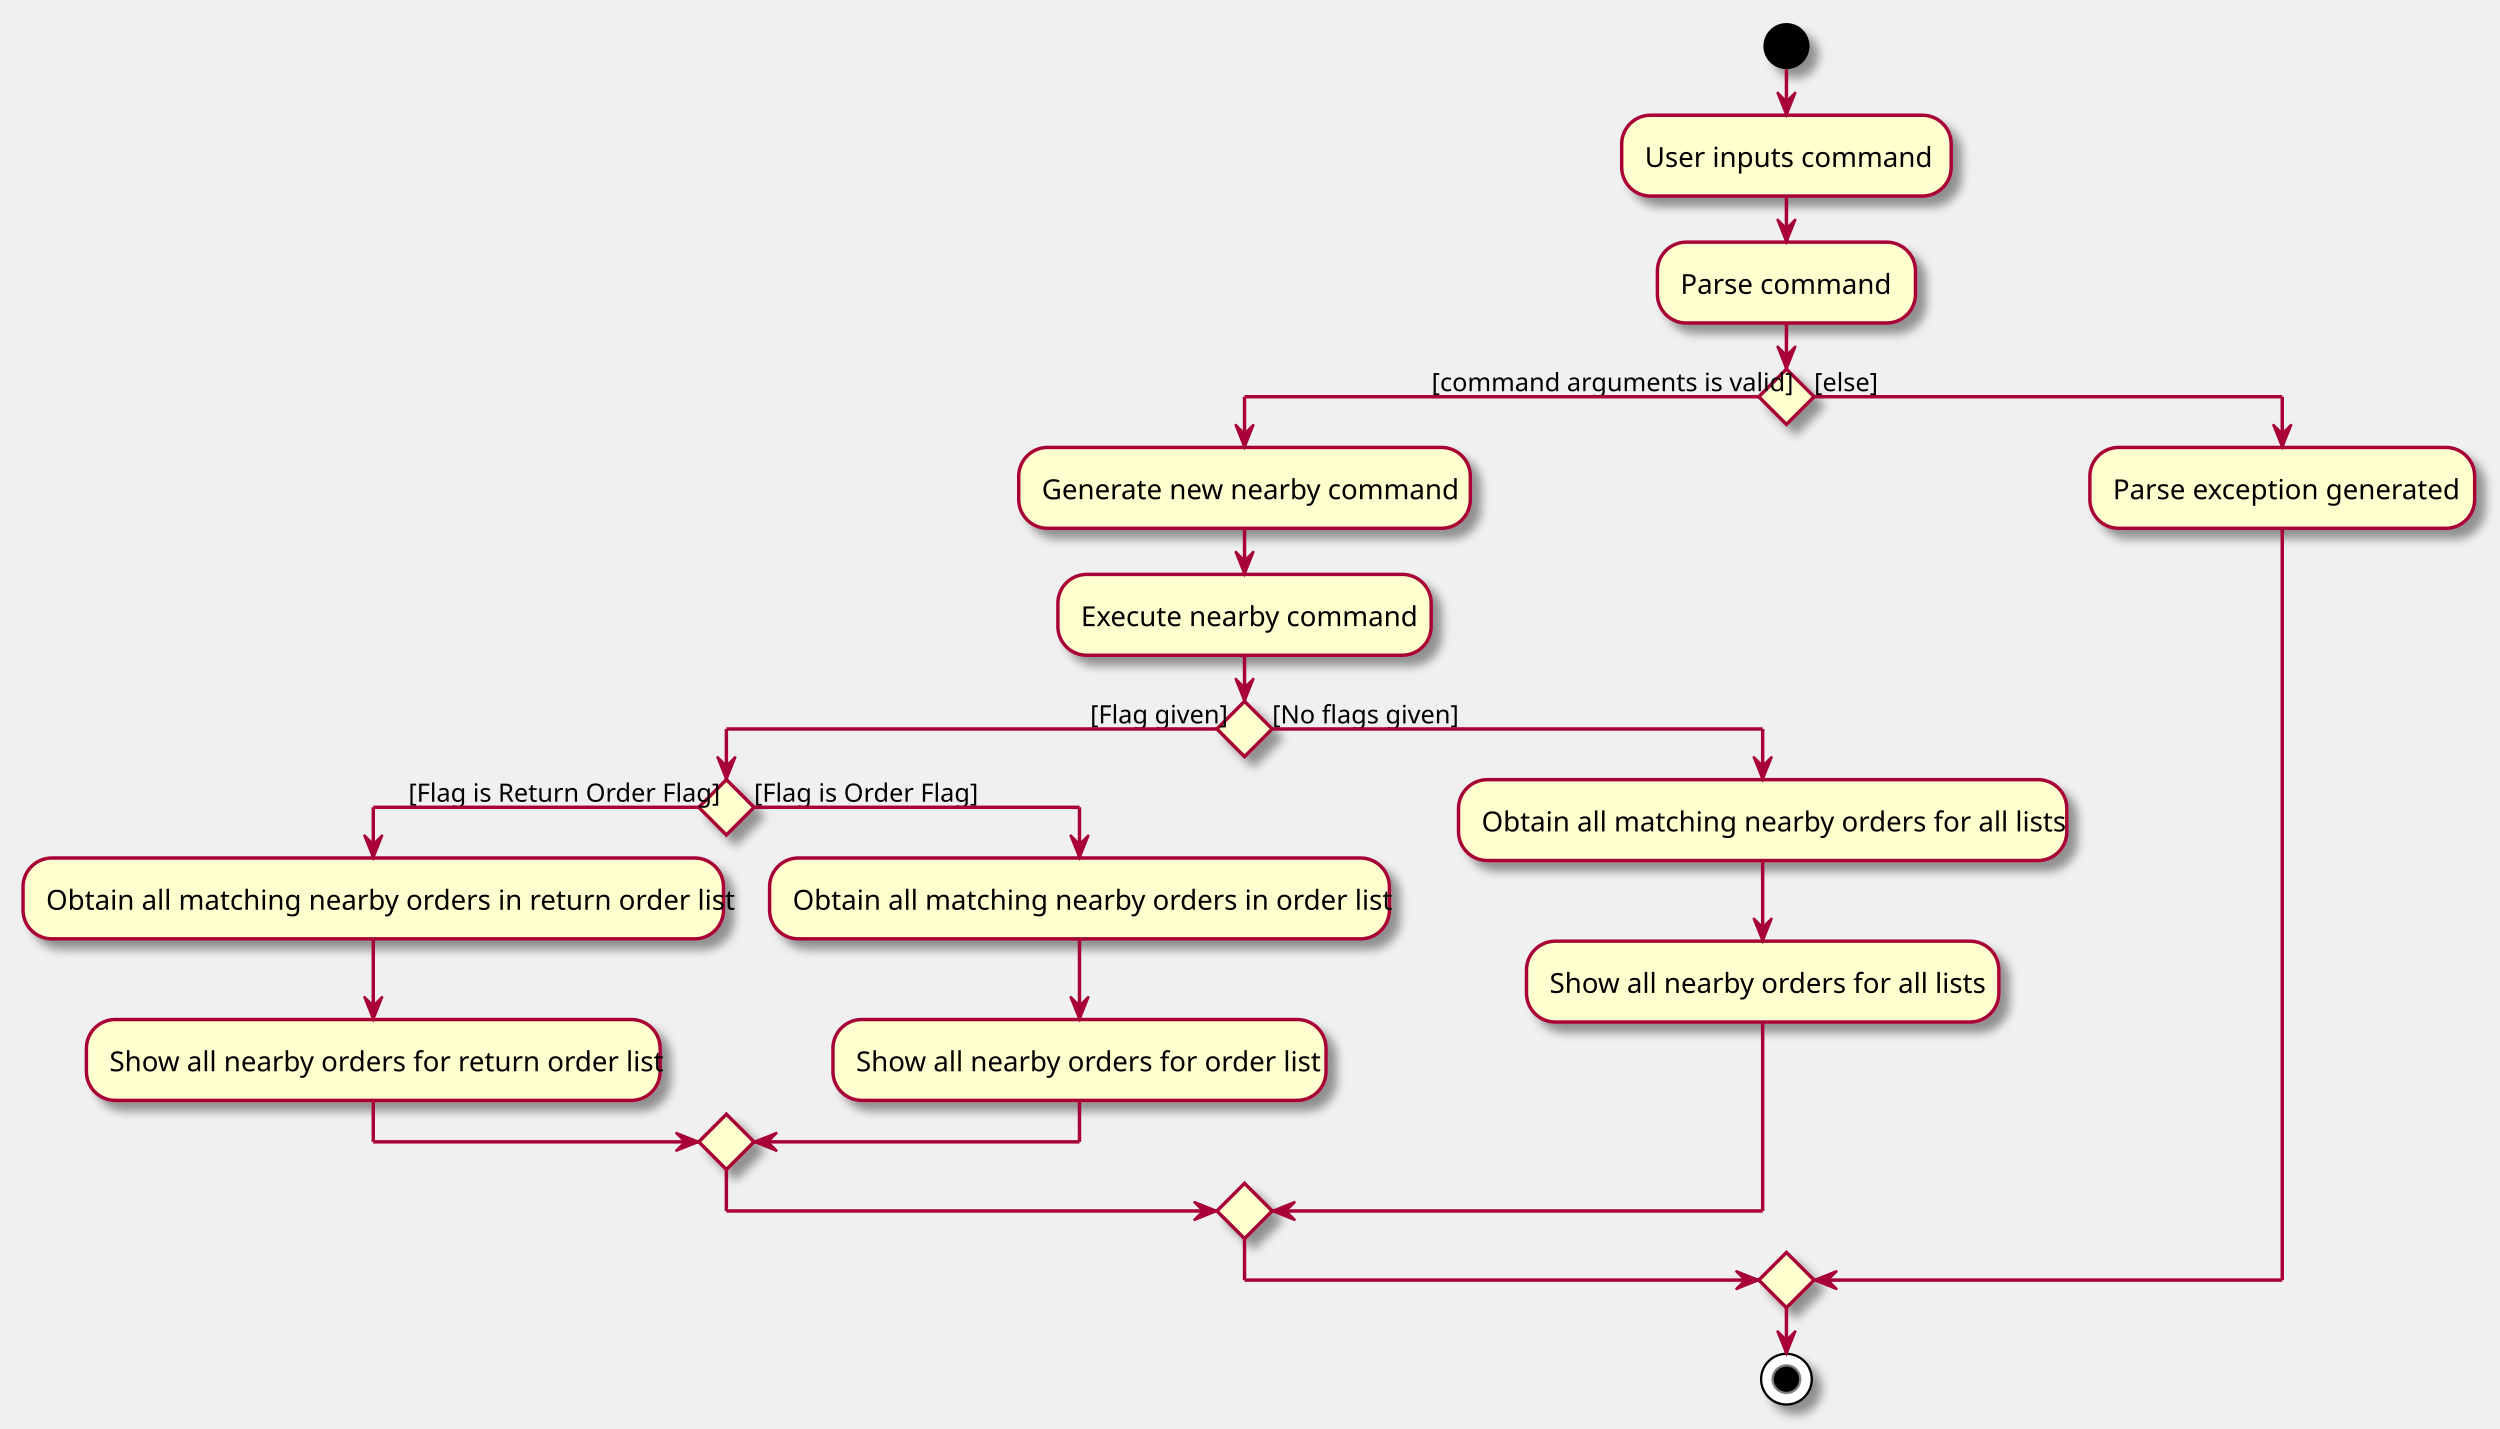
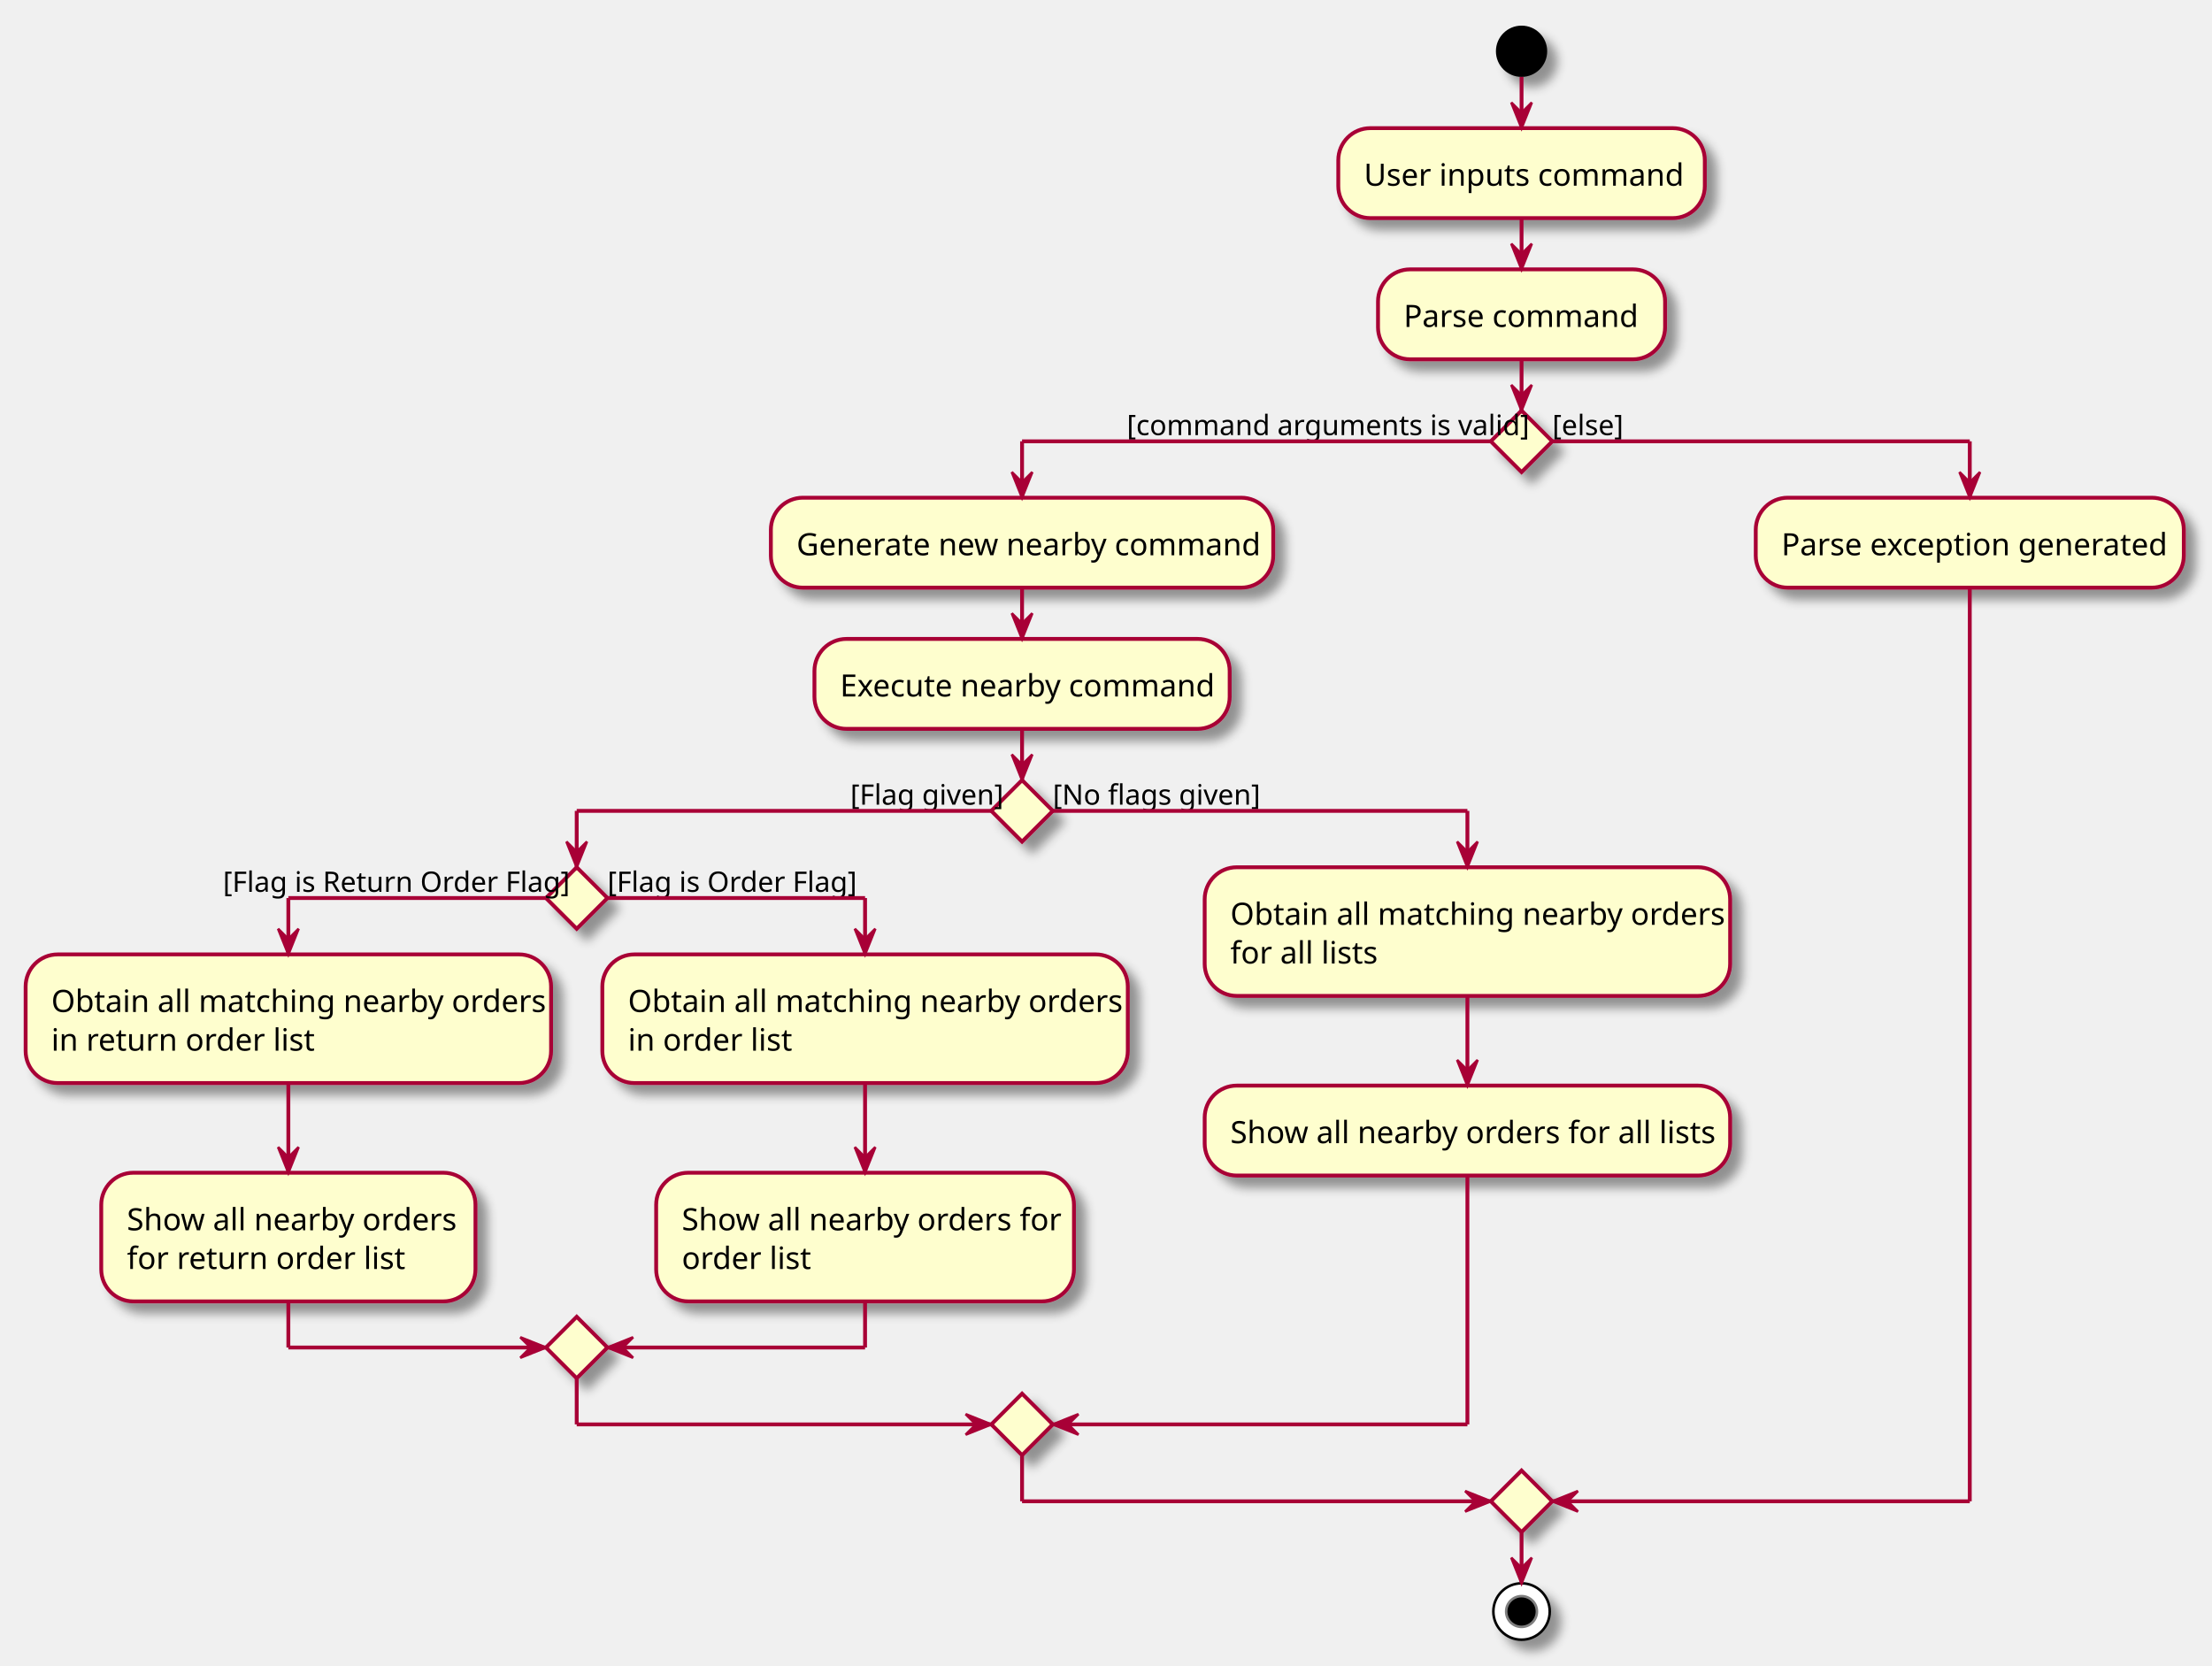
- <svg xmlns="http://www.w3.org/2000/svg" contentScriptType="application/ecmascript" contentStyleType="text/css" height="620px" preserveAspectRatio="none" style="width:1085px;height:620px;" version="1.1" viewBox="0 0 1085 620" width="1085px" zoomAndPan="magnify">
+ <svg xmlns="http://www.w3.org/2000/svg" contentScriptType="application/ecmascript" contentStyleType="text/css" height="650px" preserveAspectRatio="none" style="width:863px;height:650px;" version="1.1" viewBox="0 0 863 650" width="863px" zoomAndPan="magnify">
  <defs>
-     <filter height="300%" id="f1trpyq288wki2" width="300%" x="-1" y="-1">
+     <filter height="300%" id="f9b2due4jxz1j" width="300%" x="-1" y="-1">
      <feGaussianBlur result="blurOut" stdDeviation="2.0" />
      <feColorMatrix in="blurOut" result="blurOut2" type="matrix" values="0 0 0 0 0 0 0 0 0 0 0 0 0 0 0 0 0 0 .4 0" />
      <feOffset dx="4.0" dy="4.0" in="blurOut2" result="blurOut3" />
      <feBlend in="SourceGraphic" in2="blurOut3" mode="normal" />
    </filter>
  </defs>
  <g>
-     <ellipse cx="775.312" cy="20" fill="#000000" filter="url(#f1trpyq288wki2)" rx="10" ry="10" style="stroke: none; stroke-width: 1.0;" />
-     <rect fill="#FEFECE" filter="url(#f1trpyq288wki2)" height="35.094" rx="12.5" ry="12.5" style="stroke: #A80036; stroke-width: 1.5;" width="143" x="703.812" y="50" />
-     <text fill="#000000" font-family="sans-serif" font-size="12" lengthAdjust="spacingAndGlyphs" textLength="123" x="713.812" y="72.457">User inputs command</text>
-     <rect fill="#FEFECE" filter="url(#f1trpyq288wki2)" height="35.094" rx="12.5" ry="12.5" style="stroke: #A80036; stroke-width: 1.5;" width="112" x="719.312" y="105.094" />
-     <text fill="#000000" font-family="sans-serif" font-size="12" lengthAdjust="spacingAndGlyphs" textLength="92" x="729.312" y="127.551">Parse command</text>
-     <polygon fill="#FEFECE" filter="url(#f1trpyq288wki2)" points="775.312,160.188,775.312,160.188,787.312,172.188,775.312,184.188,775.312,184.188,763.312,172.188,775.312,160.188" style="stroke: #A80036; stroke-width: 1.5;" />
-     <text fill="#000000" font-family="sans-serif" font-size="11" lengthAdjust="spacingAndGlyphs" textLength="142" x="621.312" y="169.77">[command arguments is valid]</text>
-     <text fill="#000000" font-family="sans-serif" font-size="11" lengthAdjust="spacingAndGlyphs" textLength="26" x="787.312" y="169.77">[else]</text>
-     <rect fill="#FEFECE" filter="url(#f1trpyq288wki2)" height="35.094" rx="12.5" ry="12.5" style="stroke: #A80036; stroke-width: 1.5;" width="196" x="442.125" y="194.188" />
-     <text fill="#000000" font-family="sans-serif" font-size="12" lengthAdjust="spacingAndGlyphs" textLength="176" x="452.125" y="216.644">Generate new nearby command</text>
-     <rect fill="#FEFECE" filter="url(#f1trpyq288wki2)" height="35.094" rx="12.5" ry="12.5" style="stroke: #A80036; stroke-width: 1.5;" width="162" x="459.125" y="249.281" />
-     <text fill="#000000" font-family="sans-serif" font-size="12" lengthAdjust="spacingAndGlyphs" textLength="142" x="469.125" y="271.738">Execute nearby command</text>
-     <polygon fill="#FEFECE" filter="url(#f1trpyq288wki2)" points="540.125,304.375,540.125,304.375,552.125,316.375,540.125,328.375,540.125,328.375,528.125,316.375,540.125,304.375" style="stroke: #A80036; stroke-width: 1.5;" />
-     <text fill="#000000" font-family="sans-serif" font-size="11" lengthAdjust="spacingAndGlyphs" textLength="55" x="473.125" y="313.958">[Flag given]</text>
-     <text fill="#000000" font-family="sans-serif" font-size="11" lengthAdjust="spacingAndGlyphs" textLength="75" x="552.125" y="313.958">[No flags given]</text>
-     <polygon fill="#FEFECE" filter="url(#f1trpyq288wki2)" points="315.25,338.375,315.25,338.375,327.25,350.375,315.25,362.375,315.25,362.375,303.25,350.375,315.25,338.375" style="stroke: #A80036; stroke-width: 1.5;" />
-     <text fill="#000000" font-family="sans-serif" font-size="11" lengthAdjust="spacingAndGlyphs" textLength="126" x="177.25" y="347.958">[Flag is Return Order Flag]</text>
-     <text fill="#000000" font-family="sans-serif" font-size="11" lengthAdjust="spacingAndGlyphs" textLength="91" x="327.25" y="347.958">[Flag is Order Flag]</text>
-     <rect fill="#FEFECE" filter="url(#f1trpyq288wki2)" height="35.094" rx="12.5" ry="12.5" style="stroke: #A80036; stroke-width: 1.5;" width="304" x="10" y="372.375" />
-     <text fill="#000000" font-family="sans-serif" font-size="12" lengthAdjust="spacingAndGlyphs" textLength="284" x="20" y="394.832">Obtain all matching nearby orders in return order list</text>
-     <rect fill="#FEFECE" filter="url(#f1trpyq288wki2)" height="35.094" rx="12.5" ry="12.5" style="stroke: #A80036; stroke-width: 1.5;" width="249" x="37.5" y="442.469" />
-     <text fill="#000000" font-family="sans-serif" font-size="12" lengthAdjust="spacingAndGlyphs" textLength="229" x="47.5" y="464.926">Show all nearby orders for return order list</text>
-     <rect fill="#FEFECE" filter="url(#f1trpyq288wki2)" height="35.094" rx="12.5" ry="12.5" style="stroke: #A80036; stroke-width: 1.5;" width="269" x="334" y="372.375" />
-     <text fill="#000000" font-family="sans-serif" font-size="12" lengthAdjust="spacingAndGlyphs" textLength="249" x="344" y="394.832">Obtain all matching nearby orders in order list</text>
-     <rect fill="#FEFECE" filter="url(#f1trpyq288wki2)" height="35.094" rx="12.5" ry="12.5" style="stroke: #A80036; stroke-width: 1.5;" width="214" x="361.5" y="442.469" />
-     <text fill="#000000" font-family="sans-serif" font-size="12" lengthAdjust="spacingAndGlyphs" textLength="194" x="371.5" y="464.926">Show all nearby orders for order list</text>
-     <polygon fill="#FEFECE" filter="url(#f1trpyq288wki2)" points="315.25,483.562,327.25,495.562,315.25,507.562,303.25,495.562,315.25,483.562" style="stroke: #A80036; stroke-width: 1.5;" />
-     <rect fill="#FEFECE" filter="url(#f1trpyq288wki2)" height="35.094" rx="12.5" ry="12.5" style="stroke: #A80036; stroke-width: 1.5;" width="264" x="633" y="338.375" />
-     <text fill="#000000" font-family="sans-serif" font-size="12" lengthAdjust="spacingAndGlyphs" textLength="244" x="643" y="360.832">Obtain all matching nearby orders for all lists</text>
-     <rect fill="#FEFECE" filter="url(#f1trpyq288wki2)" height="35.094" rx="12.5" ry="12.5" style="stroke: #A80036; stroke-width: 1.5;" width="205" x="662.5" y="408.469" />
-     <text fill="#000000" font-family="sans-serif" font-size="12" lengthAdjust="spacingAndGlyphs" textLength="185" x="672.5" y="430.926">Show all nearby orders for all lists</text>
-     <polygon fill="#FEFECE" filter="url(#f1trpyq288wki2)" points="540.125,513.562,552.125,525.562,540.125,537.562,528.125,525.562,540.125,513.562" style="stroke: #A80036; stroke-width: 1.5;" />
-     <rect fill="#FEFECE" filter="url(#f1trpyq288wki2)" height="35.094" rx="12.5" ry="12.5" style="stroke: #A80036; stroke-width: 1.5;" width="167" x="907" y="194.188" />
-     <text fill="#000000" font-family="sans-serif" font-size="12" lengthAdjust="spacingAndGlyphs" textLength="147" x="917" y="216.644">Parse exception generated</text>
-     <polygon fill="#FEFECE" filter="url(#f1trpyq288wki2)" points="775.312,543.562,787.312,555.562,775.312,567.562,763.312,555.562,775.312,543.562" style="stroke: #A80036; stroke-width: 1.5;" />
-     <ellipse cx="775.312" cy="598.562" fill="#FFFFFF" filter="url(#f1trpyq288wki2)" rx="11" ry="11" style="stroke: #000000; stroke-width: 1.0;" />
-     <ellipse cx="775.312" cy="598.562" fill="#000000" rx="6" ry="6" style="stroke: #7F7F7F; stroke-width: 1.0;" />
-     <line style="stroke: #A80036; stroke-width: 1.5;" x1="775.312" x2="775.312" y1="30" y2="50" />
-     <polygon fill="#A80036" points="771.312,40,775.312,50,779.312,40,775.312,44" style="stroke: #A80036; stroke-width: 1.0;" />
-     <line style="stroke: #A80036; stroke-width: 1.5;" x1="775.312" x2="775.312" y1="85.094" y2="105.094" />
-     <polygon fill="#A80036" points="771.312,95.094,775.312,105.094,779.312,95.094,775.312,99.094" style="stroke: #A80036; stroke-width: 1.0;" />
-     <line style="stroke: #A80036; stroke-width: 1.5;" x1="540.125" x2="540.125" y1="229.281" y2="249.281" />
-     <polygon fill="#A80036" points="536.125,239.281,540.125,249.281,544.125,239.281,540.125,243.281" style="stroke: #A80036; stroke-width: 1.0;" />
-     <line style="stroke: #A80036; stroke-width: 1.5;" x1="162" x2="162" y1="407.469" y2="442.469" />
-     <polygon fill="#A80036" points="158,432.469,162,442.469,166,432.469,162,436.469" style="stroke: #A80036; stroke-width: 1.0;" />
-     <line style="stroke: #A80036; stroke-width: 1.5;" x1="468.5" x2="468.5" y1="407.469" y2="442.469" />
-     <polygon fill="#A80036" points="464.5,432.469,468.5,442.469,472.5,432.469,468.5,436.469" style="stroke: #A80036; stroke-width: 1.0;" />
-     <line style="stroke: #A80036; stroke-width: 1.5;" x1="303.25" x2="162" y1="350.375" y2="350.375" />
-     <line style="stroke: #A80036; stroke-width: 1.5;" x1="162" x2="162" y1="350.375" y2="372.375" />
-     <polygon fill="#A80036" points="158,362.375,162,372.375,166,362.375,162,366.375" style="stroke: #A80036; stroke-width: 1.0;" />
-     <line style="stroke: #A80036; stroke-width: 1.5;" x1="327.25" x2="468.5" y1="350.375" y2="350.375" />
-     <line style="stroke: #A80036; stroke-width: 1.5;" x1="468.5" x2="468.5" y1="350.375" y2="372.375" />
-     <polygon fill="#A80036" points="464.5,362.375,468.5,372.375,472.5,362.375,468.5,366.375" style="stroke: #A80036; stroke-width: 1.0;" />
-     <line style="stroke: #A80036; stroke-width: 1.5;" x1="162" x2="162" y1="477.562" y2="495.562" />
-     <line style="stroke: #A80036; stroke-width: 1.5;" x1="162" x2="303.25" y1="495.562" y2="495.562" />
-     <polygon fill="#A80036" points="293.25,491.562,303.25,495.562,293.25,499.562,297.25,495.562" style="stroke: #A80036; stroke-width: 1.0;" />
-     <line style="stroke: #A80036; stroke-width: 1.5;" x1="468.5" x2="468.5" y1="477.562" y2="495.562" />
-     <line style="stroke: #A80036; stroke-width: 1.5;" x1="468.5" x2="327.25" y1="495.562" y2="495.562" />
-     <polygon fill="#A80036" points="337.25,491.562,327.25,495.562,337.25,499.562,333.25,495.562" style="stroke: #A80036; stroke-width: 1.0;" />
-     <line style="stroke: #A80036; stroke-width: 1.5;" x1="765" x2="765" y1="373.469" y2="408.469" />
-     <polygon fill="#A80036" points="761,398.469,765,408.469,769,398.469,765,402.469" style="stroke: #A80036; stroke-width: 1.0;" />
-     <line style="stroke: #A80036; stroke-width: 1.5;" x1="528.125" x2="315.25" y1="316.375" y2="316.375" />
-     <line style="stroke: #A80036; stroke-width: 1.5;" x1="315.25" x2="315.25" y1="316.375" y2="338.375" />
-     <polygon fill="#A80036" points="311.25,328.375,315.25,338.375,319.25,328.375,315.25,332.375" style="stroke: #A80036; stroke-width: 1.0;" />
-     <line style="stroke: #A80036; stroke-width: 1.5;" x1="552.125" x2="765" y1="316.375" y2="316.375" />
-     <line style="stroke: #A80036; stroke-width: 1.5;" x1="765" x2="765" y1="316.375" y2="338.375" />
-     <polygon fill="#A80036" points="761,328.375,765,338.375,769,328.375,765,332.375" style="stroke: #A80036; stroke-width: 1.0;" />
-     <line style="stroke: #A80036; stroke-width: 1.5;" x1="315.25" x2="315.25" y1="507.562" y2="525.562" />
-     <line style="stroke: #A80036; stroke-width: 1.5;" x1="315.25" x2="528.125" y1="525.562" y2="525.562" />
-     <polygon fill="#A80036" points="518.125,521.562,528.125,525.562,518.125,529.562,522.125,525.562" style="stroke: #A80036; stroke-width: 1.0;" />
-     <line style="stroke: #A80036; stroke-width: 1.5;" x1="765" x2="765" y1="443.562" y2="525.562" />
-     <line style="stroke: #A80036; stroke-width: 1.5;" x1="765" x2="552.125" y1="525.562" y2="525.562" />
-     <polygon fill="#A80036" points="562.125,521.562,552.125,525.562,562.125,529.562,558.125,525.562" style="stroke: #A80036; stroke-width: 1.0;" />
-     <line style="stroke: #A80036; stroke-width: 1.5;" x1="540.125" x2="540.125" y1="284.375" y2="304.375" />
-     <polygon fill="#A80036" points="536.125,294.375,540.125,304.375,544.125,294.375,540.125,298.375" style="stroke: #A80036; stroke-width: 1.0;" />
-     <line style="stroke: #A80036; stroke-width: 1.5;" x1="763.312" x2="540.125" y1="172.188" y2="172.188" />
-     <line style="stroke: #A80036; stroke-width: 1.5;" x1="540.125" x2="540.125" y1="172.188" y2="194.188" />
-     <polygon fill="#A80036" points="536.125,184.188,540.125,194.188,544.125,184.188,540.125,188.188" style="stroke: #A80036; stroke-width: 1.0;" />
-     <line style="stroke: #A80036; stroke-width: 1.5;" x1="787.312" x2="990.5" y1="172.188" y2="172.188" />
-     <line style="stroke: #A80036; stroke-width: 1.5;" x1="990.5" x2="990.5" y1="172.188" y2="194.188" />
-     <polygon fill="#A80036" points="986.5,184.188,990.5,194.188,994.5,184.188,990.5,188.188" style="stroke: #A80036; stroke-width: 1.0;" />
-     <line style="stroke: #A80036; stroke-width: 1.5;" x1="540.125" x2="540.125" y1="537.562" y2="555.562" />
-     <line style="stroke: #A80036; stroke-width: 1.5;" x1="540.125" x2="763.312" y1="555.562" y2="555.562" />
-     <polygon fill="#A80036" points="753.312,551.562,763.312,555.562,753.312,559.562,757.312,555.562" style="stroke: #A80036; stroke-width: 1.0;" />
-     <line style="stroke: #A80036; stroke-width: 1.5;" x1="990.5" x2="990.5" y1="229.281" y2="555.562" />
-     <line style="stroke: #A80036; stroke-width: 1.5;" x1="990.5" x2="787.312" y1="555.562" y2="555.562" />
-     <polygon fill="#A80036" points="797.312,551.562,787.312,555.562,797.312,559.562,793.312,555.562" style="stroke: #A80036; stroke-width: 1.0;" />
-     <line style="stroke: #A80036; stroke-width: 1.5;" x1="775.312" x2="775.312" y1="140.188" y2="160.188" />
-     <polygon fill="#A80036" points="771.312,150.188,775.312,160.188,779.312,150.188,775.312,154.188" style="stroke: #A80036; stroke-width: 1.0;" />
-     <line style="stroke: #A80036; stroke-width: 1.5;" x1="775.312" x2="775.312" y1="567.562" y2="587.562" />
-     <polygon fill="#A80036" points="771.312,577.562,775.312,587.562,779.312,577.562,775.312,581.562" style="stroke: #A80036; stroke-width: 1.0;" />
+     <ellipse cx="593.625" cy="20" fill="#000000" filter="url(#f9b2due4jxz1j)" rx="10" ry="10" style="stroke: none; stroke-width: 1.0;" />
+     <rect fill="#FEFECE" filter="url(#f9b2due4jxz1j)" height="35.094" rx="12.5" ry="12.5" style="stroke: #A80036; stroke-width: 1.5;" width="143" x="522.125" y="50" />
+     <text fill="#000000" font-family="sans-serif" font-size="12" lengthAdjust="spacingAndGlyphs" textLength="123" x="532.125" y="72.457">User inputs command</text>
+     <rect fill="#FEFECE" filter="url(#f9b2due4jxz1j)" height="35.094" rx="12.5" ry="12.5" style="stroke: #A80036; stroke-width: 1.5;" width="112" x="537.625" y="105.094" />
+     <text fill="#000000" font-family="sans-serif" font-size="12" lengthAdjust="spacingAndGlyphs" textLength="92" x="547.625" y="127.551">Parse command</text>
+     <polygon fill="#FEFECE" filter="url(#f9b2due4jxz1j)" points="593.625,160.188,593.625,160.188,605.625,172.188,593.625,184.188,593.625,184.188,581.625,172.188,593.625,160.188" style="stroke: #A80036; stroke-width: 1.5;" />
+     <text fill="#000000" font-family="sans-serif" font-size="11" lengthAdjust="spacingAndGlyphs" textLength="142" x="439.625" y="169.77">[command arguments is valid]</text>
+     <text fill="#000000" font-family="sans-serif" font-size="11" lengthAdjust="spacingAndGlyphs" textLength="26" x="605.625" y="169.77">[else]</text>
+     <rect fill="#FEFECE" filter="url(#f9b2due4jxz1j)" height="35.094" rx="12.5" ry="12.5" style="stroke: #A80036; stroke-width: 1.5;" width="196" x="300.75" y="194.188" />
+     <text fill="#000000" font-family="sans-serif" font-size="12" lengthAdjust="spacingAndGlyphs" textLength="176" x="310.75" y="216.644">Generate new nearby command</text>
+     <rect fill="#FEFECE" filter="url(#f9b2due4jxz1j)" height="35.094" rx="12.5" ry="12.5" style="stroke: #A80036; stroke-width: 1.5;" width="162" x="317.75" y="249.281" />
+     <text fill="#000000" font-family="sans-serif" font-size="12" lengthAdjust="spacingAndGlyphs" textLength="142" x="327.75" y="271.738">Execute nearby command</text>
+     <polygon fill="#FEFECE" filter="url(#f9b2due4jxz1j)" points="398.75,304.375,398.75,304.375,410.75,316.375,398.75,328.375,398.75,328.375,386.75,316.375,398.75,304.375" style="stroke: #A80036; stroke-width: 1.5;" />
+     <text fill="#000000" font-family="sans-serif" font-size="11" lengthAdjust="spacingAndGlyphs" textLength="55" x="331.75" y="313.958">[Flag given]</text>
+     <text fill="#000000" font-family="sans-serif" font-size="11" lengthAdjust="spacingAndGlyphs" textLength="75" x="410.75" y="313.958">[No flags given]</text>
+     <polygon fill="#FEFECE" filter="url(#f9b2due4jxz1j)" points="225,338.375,225,338.375,237,350.375,225,362.375,225,362.375,213,350.375,225,338.375" style="stroke: #A80036; stroke-width: 1.5;" />
+     <text fill="#000000" font-family="sans-serif" font-size="11" lengthAdjust="spacingAndGlyphs" textLength="126" x="87" y="347.958">[Flag is Return Order Flag]</text>
+     <text fill="#000000" font-family="sans-serif" font-size="11" lengthAdjust="spacingAndGlyphs" textLength="91" x="237" y="347.958">[Flag is Order Flag]</text>
+     <rect fill="#FEFECE" filter="url(#f9b2due4jxz1j)" height="50.188" rx="12.5" ry="12.5" style="stroke: #A80036; stroke-width: 1.5;" width="205" x="10" y="372.375" />
+     <text fill="#000000" font-family="sans-serif" font-size="12" lengthAdjust="spacingAndGlyphs" textLength="185" x="20" y="394.832">Obtain all matching nearby orders</text>
+     <text fill="#000000" font-family="sans-serif" font-size="12" lengthAdjust="spacingAndGlyphs" textLength="96" x="20" y="409.926">in return order list</text>
+     <rect fill="#FEFECE" filter="url(#f9b2due4jxz1j)" height="50.188" rx="12.5" ry="12.5" style="stroke: #A80036; stroke-width: 1.5;" width="146" x="39.5" y="457.562" />
+     <text fill="#000000" font-family="sans-serif" font-size="12" lengthAdjust="spacingAndGlyphs" textLength="126" x="49.5" y="480.019">Show all nearby orders</text>
+     <text fill="#000000" font-family="sans-serif" font-size="12" lengthAdjust="spacingAndGlyphs" textLength="100" x="49.5" y="495.113">for return order list</text>
+     <rect fill="#FEFECE" filter="url(#f9b2due4jxz1j)" height="50.188" rx="12.5" ry="12.5" style="stroke: #A80036; stroke-width: 1.5;" width="205" x="235" y="372.375" />
+     <text fill="#000000" font-family="sans-serif" font-size="12" lengthAdjust="spacingAndGlyphs" textLength="185" x="245" y="394.832">Obtain all matching nearby orders</text>
+     <text fill="#000000" font-family="sans-serif" font-size="12" lengthAdjust="spacingAndGlyphs" textLength="61" x="245" y="409.926">in order list</text>
+     <rect fill="#FEFECE" filter="url(#f9b2due4jxz1j)" height="50.188" rx="12.5" ry="12.5" style="stroke: #A80036; stroke-width: 1.5;" width="163" x="256" y="457.562" />
+     <text fill="#000000" font-family="sans-serif" font-size="12" lengthAdjust="spacingAndGlyphs" textLength="143" x="266" y="480.019">Show all nearby orders for</text>
+     <text fill="#000000" font-family="sans-serif" font-size="12" lengthAdjust="spacingAndGlyphs" textLength="48" x="266" y="495.113">order list</text>
+     <polygon fill="#FEFECE" filter="url(#f9b2due4jxz1j)" points="225,513.75,237,525.75,225,537.75,213,525.75,225,513.75" style="stroke: #A80036; stroke-width: 1.5;" />
+     <rect fill="#FEFECE" filter="url(#f9b2due4jxz1j)" height="50.188" rx="12.5" ry="12.5" style="stroke: #A80036; stroke-width: 1.5;" width="205" x="470" y="338.375" />
+     <text fill="#000000" font-family="sans-serif" font-size="12" lengthAdjust="spacingAndGlyphs" textLength="185" x="480" y="360.832">Obtain all matching nearby orders</text>
+     <text fill="#000000" font-family="sans-serif" font-size="12" lengthAdjust="spacingAndGlyphs" textLength="56" x="480" y="375.926">for all lists</text>
+     <rect fill="#FEFECE" filter="url(#f9b2due4jxz1j)" height="35.094" rx="12.5" ry="12.5" style="stroke: #A80036; stroke-width: 1.5;" width="205" x="470" y="423.562" />
+     <text fill="#000000" font-family="sans-serif" font-size="12" lengthAdjust="spacingAndGlyphs" textLength="185" x="480" y="446.019">Show all nearby orders for all lists</text>
+     <polygon fill="#FEFECE" filter="url(#f9b2due4jxz1j)" points="398.75,543.75,410.75,555.75,398.75,567.75,386.75,555.75,398.75,543.75" style="stroke: #A80036; stroke-width: 1.5;" />
+     <rect fill="#FEFECE" filter="url(#f9b2due4jxz1j)" height="35.094" rx="12.5" ry="12.5" style="stroke: #A80036; stroke-width: 1.5;" width="167" x="685" y="194.188" />
+     <text fill="#000000" font-family="sans-serif" font-size="12" lengthAdjust="spacingAndGlyphs" textLength="147" x="695" y="216.644">Parse exception generated</text>
+     <polygon fill="#FEFECE" filter="url(#f9b2due4jxz1j)" points="593.625,573.75,605.625,585.75,593.625,597.75,581.625,585.75,593.625,573.75" style="stroke: #A80036; stroke-width: 1.5;" />
+     <ellipse cx="593.625" cy="628.75" fill="#FFFFFF" filter="url(#f9b2due4jxz1j)" rx="11" ry="11" style="stroke: #000000; stroke-width: 1.0;" />
+     <ellipse cx="593.625" cy="628.75" fill="#000000" rx="6" ry="6" style="stroke: #7F7F7F; stroke-width: 1.0;" />
+     <line style="stroke: #A80036; stroke-width: 1.5;" x1="593.625" x2="593.625" y1="30" y2="50" />
+     <polygon fill="#A80036" points="589.625,40,593.625,50,597.625,40,593.625,44" style="stroke: #A80036; stroke-width: 1.0;" />
+     <line style="stroke: #A80036; stroke-width: 1.5;" x1="593.625" x2="593.625" y1="85.094" y2="105.094" />
+     <polygon fill="#A80036" points="589.625,95.094,593.625,105.094,597.625,95.094,593.625,99.094" style="stroke: #A80036; stroke-width: 1.0;" />
+     <line style="stroke: #A80036; stroke-width: 1.5;" x1="398.75" x2="398.75" y1="229.281" y2="249.281" />
+     <polygon fill="#A80036" points="394.75,239.281,398.75,249.281,402.75,239.281,398.75,243.281" style="stroke: #A80036; stroke-width: 1.0;" />
+     <line style="stroke: #A80036; stroke-width: 1.5;" x1="112.5" x2="112.5" y1="422.562" y2="457.562" />
+     <polygon fill="#A80036" points="108.5,447.562,112.5,457.562,116.5,447.562,112.5,451.562" style="stroke: #A80036; stroke-width: 1.0;" />
+     <line style="stroke: #A80036; stroke-width: 1.5;" x1="337.5" x2="337.5" y1="422.562" y2="457.562" />
+     <polygon fill="#A80036" points="333.5,447.562,337.5,457.562,341.5,447.562,337.5,451.562" style="stroke: #A80036; stroke-width: 1.0;" />
+     <line style="stroke: #A80036; stroke-width: 1.5;" x1="213" x2="112.5" y1="350.375" y2="350.375" />
+     <line style="stroke: #A80036; stroke-width: 1.5;" x1="112.5" x2="112.5" y1="350.375" y2="372.375" />
+     <polygon fill="#A80036" points="108.5,362.375,112.5,372.375,116.5,362.375,112.5,366.375" style="stroke: #A80036; stroke-width: 1.0;" />
+     <line style="stroke: #A80036; stroke-width: 1.5;" x1="237" x2="337.5" y1="350.375" y2="350.375" />
+     <line style="stroke: #A80036; stroke-width: 1.5;" x1="337.5" x2="337.5" y1="350.375" y2="372.375" />
+     <polygon fill="#A80036" points="333.5,362.375,337.5,372.375,341.5,362.375,337.5,366.375" style="stroke: #A80036; stroke-width: 1.0;" />
+     <line style="stroke: #A80036; stroke-width: 1.5;" x1="112.5" x2="112.5" y1="507.75" y2="525.75" />
+     <line style="stroke: #A80036; stroke-width: 1.5;" x1="112.5" x2="213" y1="525.75" y2="525.75" />
+     <polygon fill="#A80036" points="203,521.75,213,525.75,203,529.75,207,525.75" style="stroke: #A80036; stroke-width: 1.0;" />
+     <line style="stroke: #A80036; stroke-width: 1.5;" x1="337.5" x2="337.5" y1="507.75" y2="525.75" />
+     <line style="stroke: #A80036; stroke-width: 1.5;" x1="337.5" x2="237" y1="525.75" y2="525.75" />
+     <polygon fill="#A80036" points="247,521.75,237,525.75,247,529.75,243,525.75" style="stroke: #A80036; stroke-width: 1.0;" />
+     <line style="stroke: #A80036; stroke-width: 1.5;" x1="572.5" x2="572.5" y1="388.562" y2="423.562" />
+     <polygon fill="#A80036" points="568.5,413.562,572.5,423.562,576.5,413.562,572.5,417.562" style="stroke: #A80036; stroke-width: 1.0;" />
+     <line style="stroke: #A80036; stroke-width: 1.5;" x1="386.75" x2="225" y1="316.375" y2="316.375" />
+     <line style="stroke: #A80036; stroke-width: 1.5;" x1="225" x2="225" y1="316.375" y2="338.375" />
+     <polygon fill="#A80036" points="221,328.375,225,338.375,229,328.375,225,332.375" style="stroke: #A80036; stroke-width: 1.0;" />
+     <line style="stroke: #A80036; stroke-width: 1.5;" x1="410.75" x2="572.5" y1="316.375" y2="316.375" />
+     <line style="stroke: #A80036; stroke-width: 1.5;" x1="572.5" x2="572.5" y1="316.375" y2="338.375" />
+     <polygon fill="#A80036" points="568.5,328.375,572.5,338.375,576.5,328.375,572.5,332.375" style="stroke: #A80036; stroke-width: 1.0;" />
+     <line style="stroke: #A80036; stroke-width: 1.5;" x1="225" x2="225" y1="537.75" y2="555.75" />
+     <line style="stroke: #A80036; stroke-width: 1.5;" x1="225" x2="386.75" y1="555.75" y2="555.75" />
+     <polygon fill="#A80036" points="376.75,551.75,386.75,555.75,376.75,559.75,380.75,555.75" style="stroke: #A80036; stroke-width: 1.0;" />
+     <line style="stroke: #A80036; stroke-width: 1.5;" x1="572.5" x2="572.5" y1="458.656" y2="555.75" />
+     <line style="stroke: #A80036; stroke-width: 1.5;" x1="572.5" x2="410.75" y1="555.75" y2="555.75" />
+     <polygon fill="#A80036" points="420.75,551.75,410.75,555.75,420.75,559.75,416.75,555.75" style="stroke: #A80036; stroke-width: 1.0;" />
+     <line style="stroke: #A80036; stroke-width: 1.5;" x1="398.75" x2="398.75" y1="284.375" y2="304.375" />
+     <polygon fill="#A80036" points="394.75,294.375,398.75,304.375,402.75,294.375,398.75,298.375" style="stroke: #A80036; stroke-width: 1.0;" />
+     <line style="stroke: #A80036; stroke-width: 1.5;" x1="581.625" x2="398.75" y1="172.188" y2="172.188" />
+     <line style="stroke: #A80036; stroke-width: 1.5;" x1="398.75" x2="398.75" y1="172.188" y2="194.188" />
+     <polygon fill="#A80036" points="394.75,184.188,398.75,194.188,402.75,184.188,398.75,188.188" style="stroke: #A80036; stroke-width: 1.0;" />
+     <line style="stroke: #A80036; stroke-width: 1.5;" x1="605.625" x2="768.5" y1="172.188" y2="172.188" />
+     <line style="stroke: #A80036; stroke-width: 1.5;" x1="768.5" x2="768.5" y1="172.188" y2="194.188" />
+     <polygon fill="#A80036" points="764.5,184.188,768.5,194.188,772.5,184.188,768.5,188.188" style="stroke: #A80036; stroke-width: 1.0;" />
+     <line style="stroke: #A80036; stroke-width: 1.5;" x1="398.75" x2="398.75" y1="567.75" y2="585.75" />
+     <line style="stroke: #A80036; stroke-width: 1.5;" x1="398.75" x2="581.625" y1="585.75" y2="585.75" />
+     <polygon fill="#A80036" points="571.625,581.75,581.625,585.75,571.625,589.75,575.625,585.75" style="stroke: #A80036; stroke-width: 1.0;" />
+     <line style="stroke: #A80036; stroke-width: 1.5;" x1="768.5" x2="768.5" y1="229.281" y2="585.75" />
+     <line style="stroke: #A80036; stroke-width: 1.5;" x1="768.5" x2="605.625" y1="585.75" y2="585.75" />
+     <polygon fill="#A80036" points="615.625,581.75,605.625,585.75,615.625,589.75,611.625,585.75" style="stroke: #A80036; stroke-width: 1.0;" />
+     <line style="stroke: #A80036; stroke-width: 1.5;" x1="593.625" x2="593.625" y1="140.188" y2="160.188" />
+     <polygon fill="#A80036" points="589.625,150.188,593.625,160.188,597.625,150.188,593.625,154.188" style="stroke: #A80036; stroke-width: 1.0;" />
+     <line style="stroke: #A80036; stroke-width: 1.5;" x1="593.625" x2="593.625" y1="597.75" y2="617.75" />
+     <polygon fill="#A80036" points="589.625,607.75,593.625,617.75,597.625,607.75,593.625,611.75" style="stroke: #A80036; stroke-width: 1.0;" />
  </g>
</svg>
